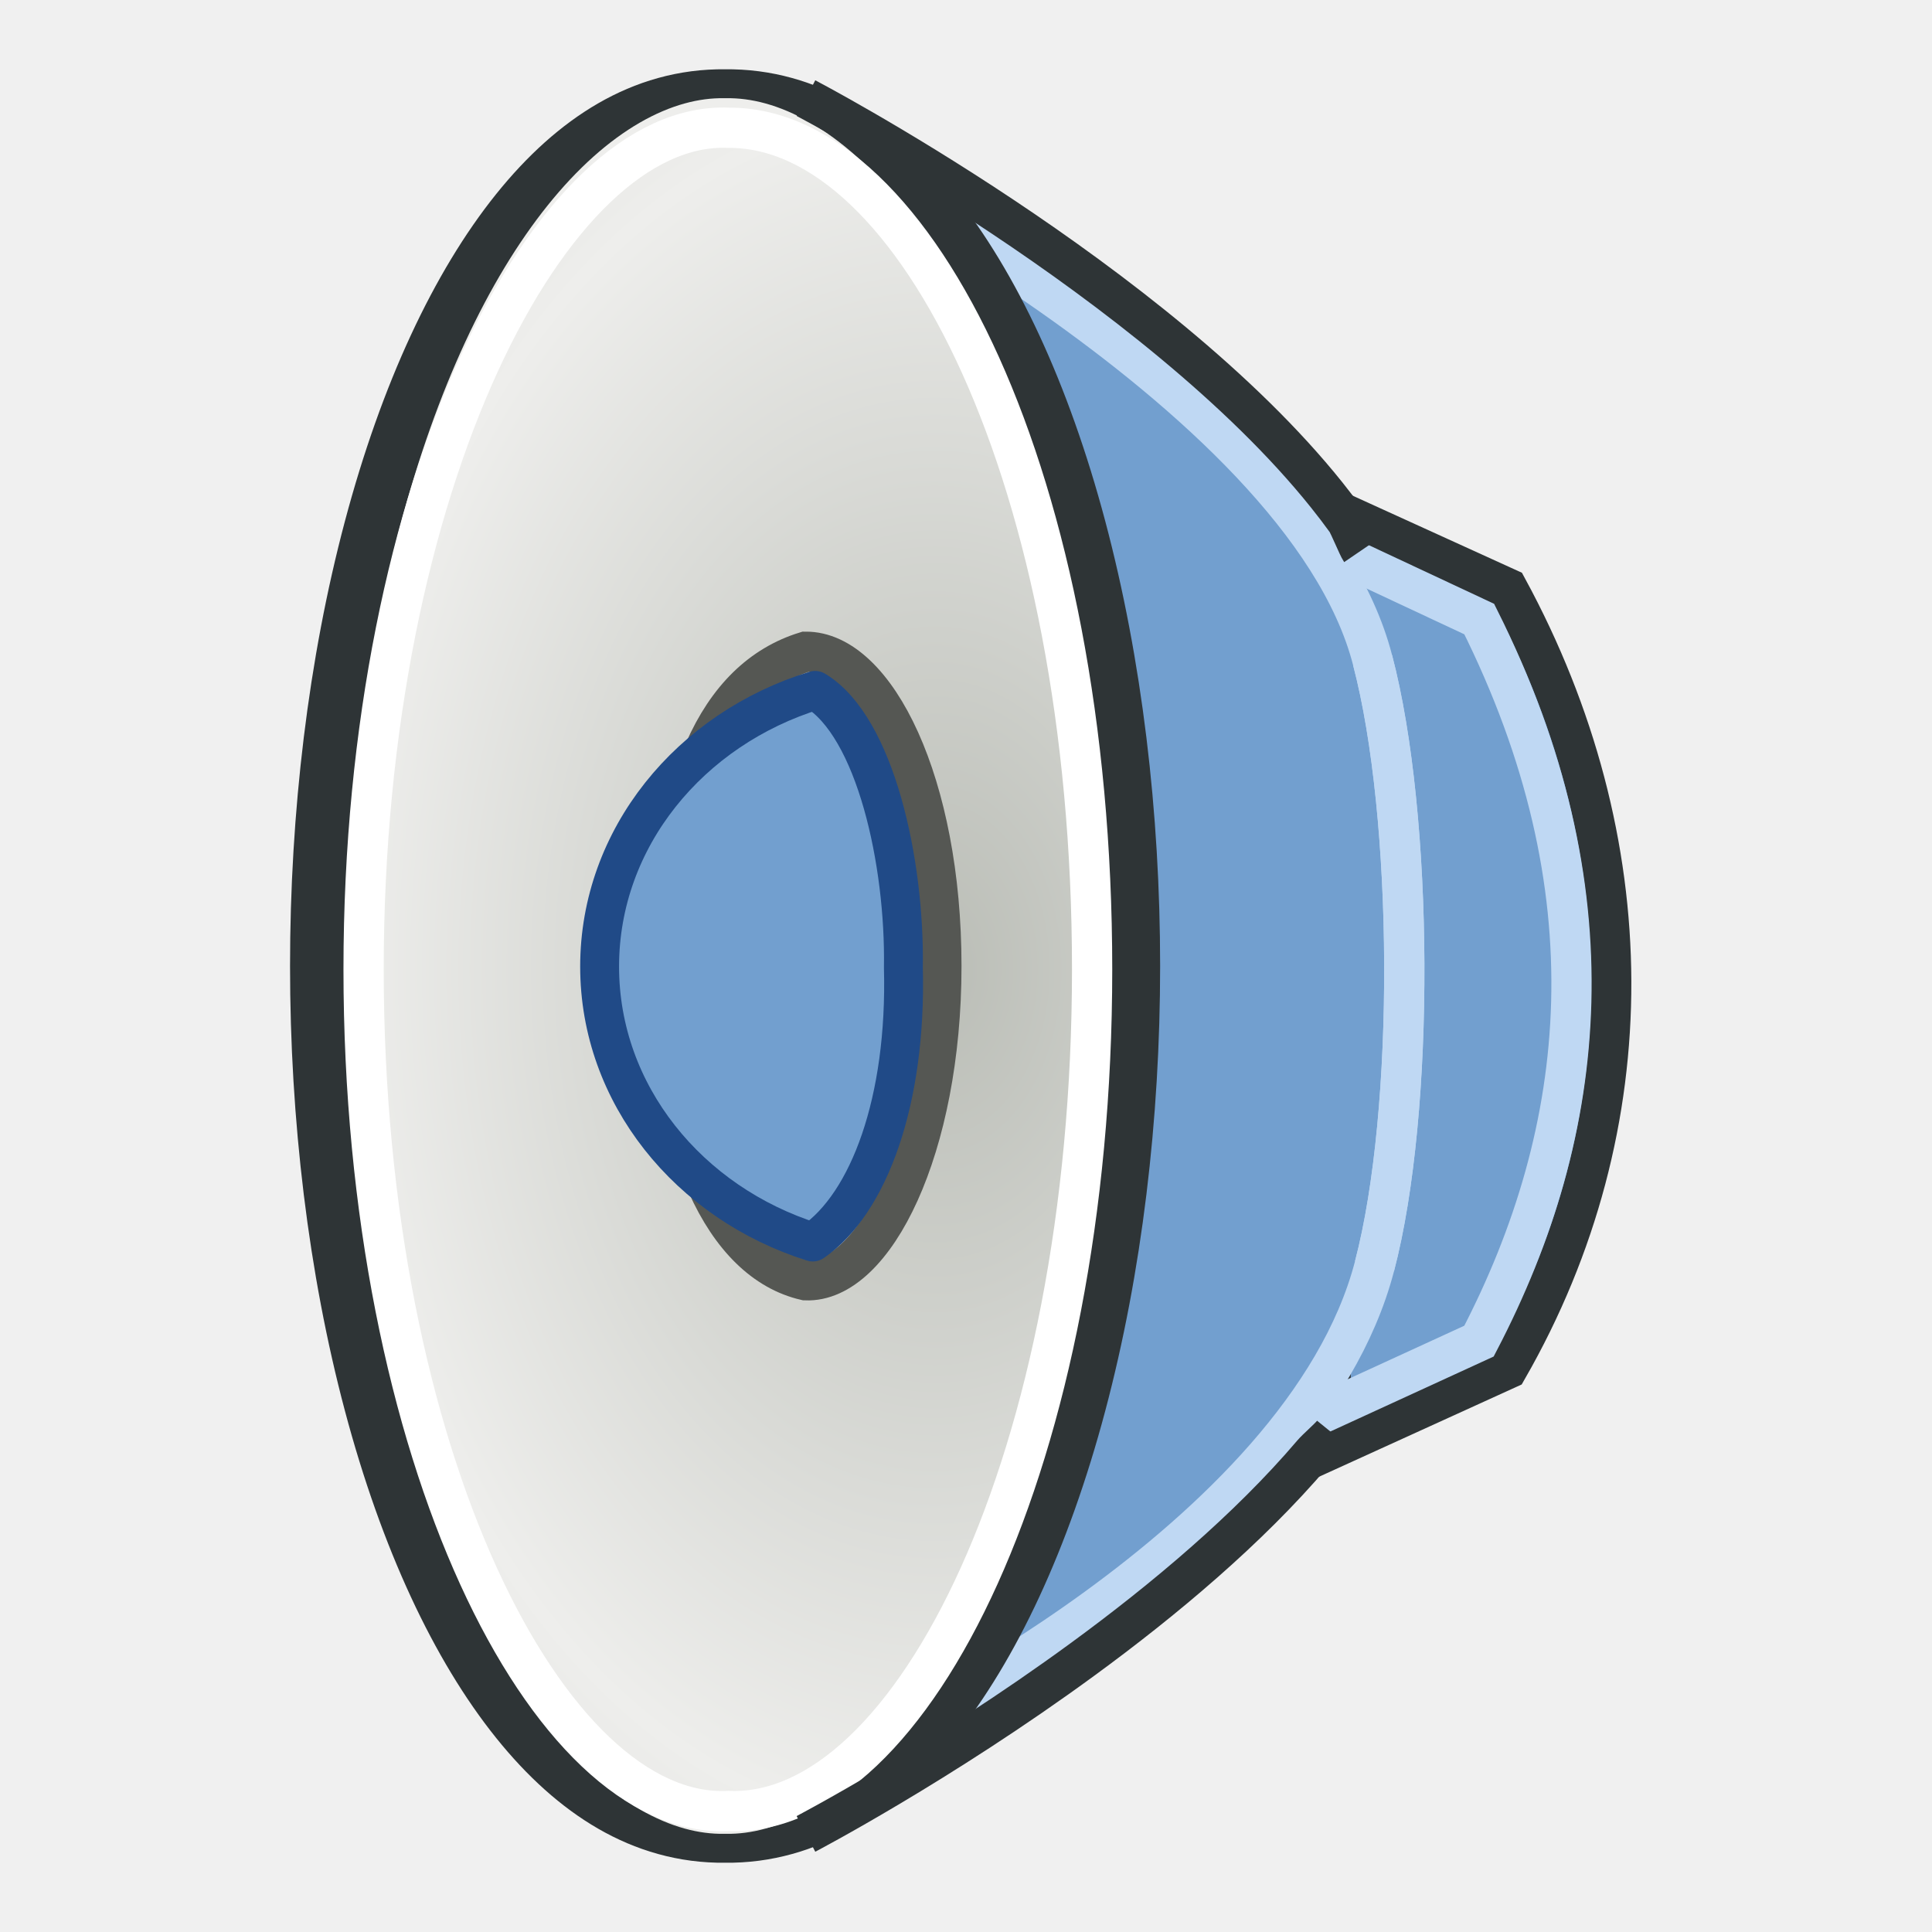
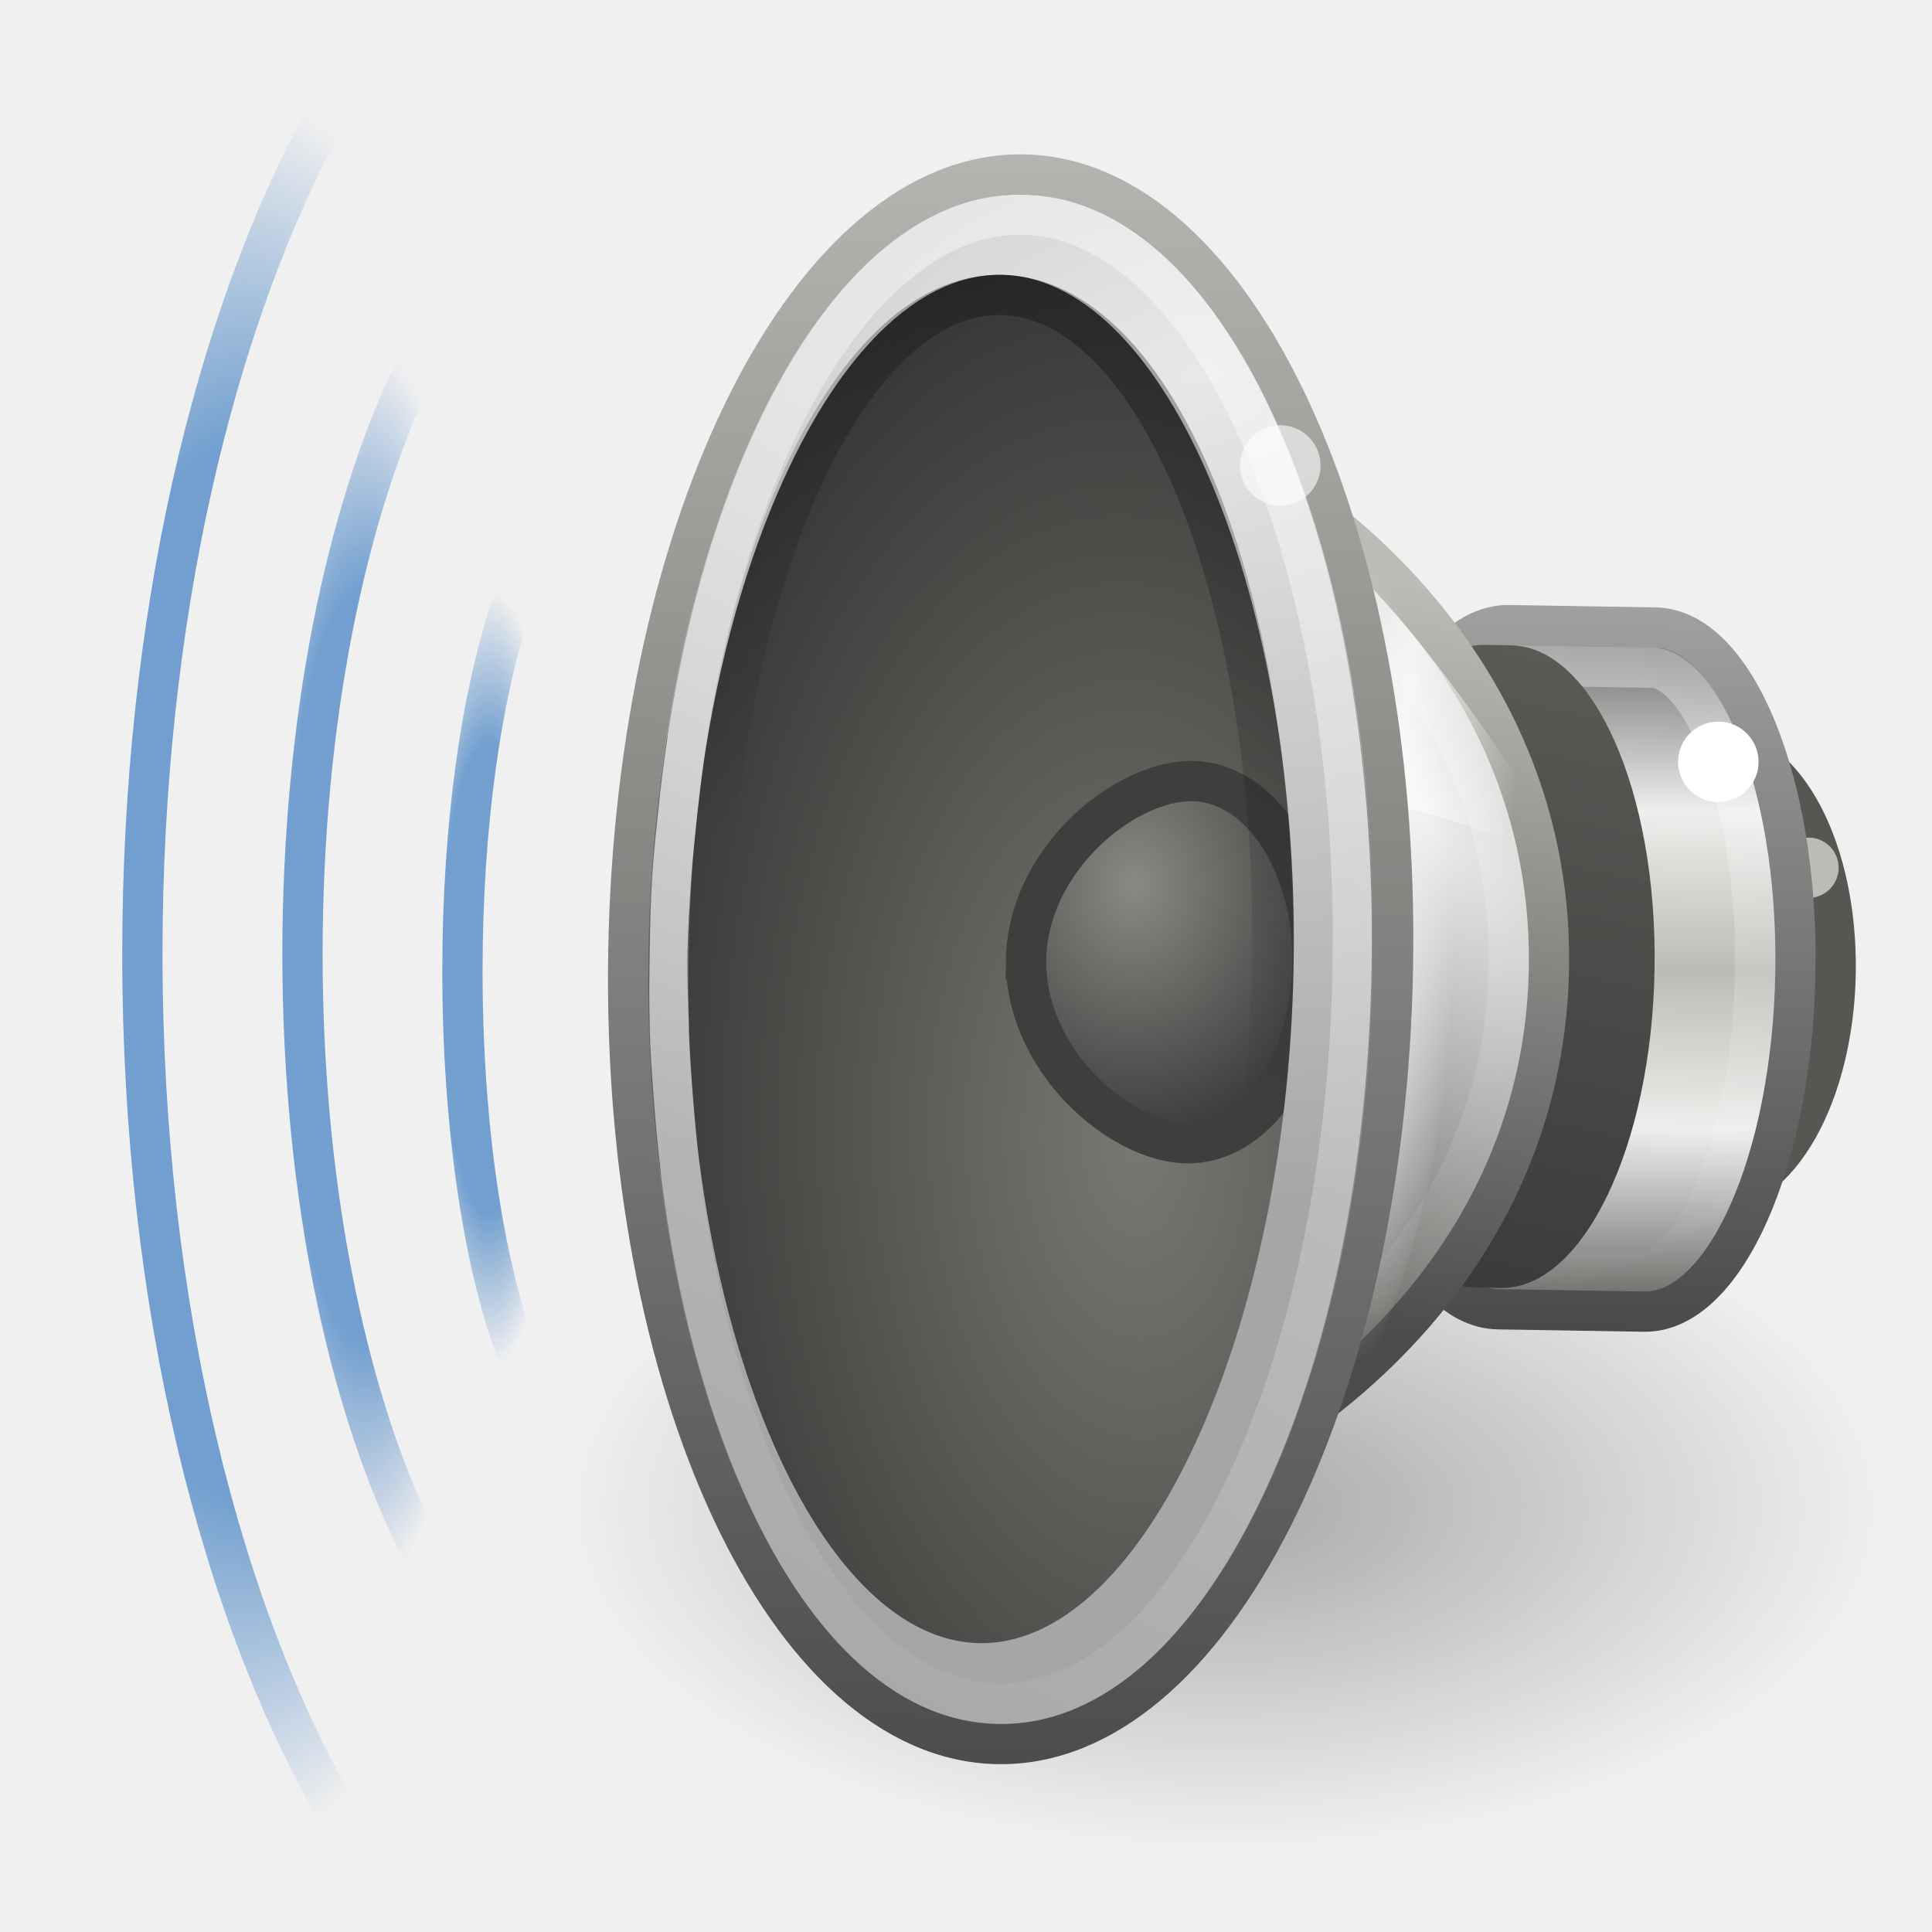
- <svg xmlns="http://www.w3.org/2000/svg" xmlns:xlink="http://www.w3.org/1999/xlink" width="48" height="48" id="svg2643" version="1.0">
-   <defs id="defs2645">
-     <linearGradient id="linearGradient3529">
-       <stop id="stop3531" offset="0" style="stop-color:#fefefe;stop-opacity:1;" />
-       <stop id="stop3533" offset="1" style="stop-color:#e8e7e6;stop-opacity:1;" />
+ <svg xmlns="http://www.w3.org/2000/svg" xmlns:xlink="http://www.w3.org/1999/xlink" version="1.0" width="48" height="48" id="svg6476" viewBox="0 0 48 48">
+   <defs id="defs6478">
+     <linearGradient id="linearGradient17123">
+       <stop id="stop17125" style="stop-color:#000000;stop-opacity:1" offset="0" />
+       <stop id="stop17127" style="stop-color:#000000;stop-opacity:0" offset="1" />
    </linearGradient>
-     <linearGradient id="linearGradient4389">
-       <stop style="stop-color:#555753;stop-opacity:1;" offset="0" id="stop4391" />
-       <stop id="stop4393" offset="1" style="stop-color:#eeeeec;stop-opacity:1;" />
+     <linearGradient id="linearGradient6700">
+       <stop id="stop6702" style="stop-color:#ffffff;stop-opacity:1" offset="0" />
+       <stop id="stop6704" style="stop-color:#ffffff;stop-opacity:0" offset="1" />
    </linearGradient>
-     <linearGradient id="linearGradient4325">
-       <stop id="stop4327" offset="0" style="stop-color:#2e3436;stop-opacity:1;" />
-       <stop style="stop-color:#eeeeec;stop-opacity:1;" offset="1" id="stop4329" />
+     <linearGradient id="linearGradient6628">
+       <stop id="stop6630" style="stop-color:#000000;stop-opacity:1" offset="0" />
+       <stop id="stop6632" style="stop-color:#000000;stop-opacity:0" offset="1" />
    </linearGradient>
-     <linearGradient id="linearGradient21608">
-       <stop style="stop-color:#888a85;stop-opacity:1" offset="0" id="stop21610" />
-       <stop style="stop-color:#2e3436;stop-opacity:1" offset="1" id="stop21612" />
+     <linearGradient id="linearGradient3844">
+       <stop id="stop3846" style="stop-color:#e8e8e8;stop-opacity:1" offset="0" />
+       <stop id="stop3848" style="stop-color:#a5a6a8;stop-opacity:1" offset="1" />
    </linearGradient>
-     <linearGradient id="linearGradient15341">
-       <stop style="stop-color:#888a85;stop-opacity:1" offset="0" id="stop15343" />
-       <stop style="stop-color:#555753;stop-opacity:1" offset="1" id="stop15345" />
+     <linearGradient id="linearGradient6589-510-471-936">
+       <stop id="stop5849" style="stop-color:#878a85;stop-opacity:1" offset="0" />
+       <stop id="stop5851" style="stop-color:#3e3f3d;stop-opacity:1" offset="1" />
    </linearGradient>
-     <linearGradient id="linearGradient6371">
-       <stop style="stop-color:#888a85;stop-opacity:1" offset="0" id="stop6373" />
-       <stop style="stop-color:#d3d7cf;stop-opacity:1;" offset="1" id="stop6375" />
+     <linearGradient id="linearGradient6643">
+       <stop id="stop6645" style="stop-color:#4c4c4c;stop-opacity:1" offset="0" />
+       <stop id="stop6647" style="stop-color:#d3d7cf;stop-opacity:1" offset="1" />
    </linearGradient>
-     <linearGradient id="linearGradient10872">
-       <stop id="stop10874" offset="0" style="stop-color:#888a85;stop-opacity:1" />
-       <stop style="stop-color:#9e9e92;stop-opacity:1;" offset="0.253" id="stop10876" />
-       <stop id="stop10878" offset="1" style="stop-color:#555753;stop-opacity:1" />
+     <linearGradient id="linearGradient4718">
+       <stop id="stop4720" style="stop-color:#767973;stop-opacity:1" offset="0" />
+       <stop id="stop4722" style="stop-color:#202120;stop-opacity:1" offset="1" />
    </linearGradient>
-     <linearGradient id="linearGradient5254">
-       <stop id="stop5256" offset="0" style="stop-color:#707469;stop-opacity:1;" />
-       <stop id="stop5258" offset="1" style="stop-color:#2e3335;stop-opacity:1;" />
+     <linearGradient id="linearGradient6573">
+       <stop id="stop6575" style="stop-color:#ffffff;stop-opacity:1" offset="0" />
+       <stop id="stop6577" style="stop-color:#ffffff;stop-opacity:0" offset="1" />
    </linearGradient>
-     <linearGradient id="linearGradient10055">
-       <stop style="stop-color:#bebebe;stop-opacity:1;" offset="0" id="stop10057" />
-       <stop id="stop10061" offset="0.375" style="stop-color:#e8e8e8;stop-opacity:1;" />
-       <stop style="stop-color:#5c5c5c;stop-opacity:1;" offset="1" id="stop10059" />
+     <linearGradient id="linearGradient6379">
+       <stop id="stop6381" style="stop-color:#ffffff;stop-opacity:0" offset="0" />
+       <stop id="stop21606" style="stop-color:#ffffff;stop-opacity:1" offset="0.5" />
+       <stop id="stop6383" style="stop-color:#ffffff;stop-opacity:0" offset="1" />
    </linearGradient>
-     <linearGradient id="linearGradient4841">
-       <stop id="stop4843" offset="0" style="stop-color:#babdb6;stop-opacity:1;" />
-       <stop style="stop-color:#fcaf3e;stop-opacity:0.941;" offset="0" id="stop4845" />
-       <stop id="stop4847" offset="1" style="stop-color:#babdb6;stop-opacity:1;" />
-       <stop style="stop-color:#eeeeec;stop-opacity:1;" offset="1" id="stop4849" />
+     <linearGradient id="linearGradient6651">
+       <stop id="stop6653" style="stop-color:#ffffff;stop-opacity:1" offset="0" />
+       <stop id="stop6655" style="stop-color:#ffffff;stop-opacity:0" offset="1" />
    </linearGradient>
-     <linearGradient id="linearGradient4809">
-       <stop style="stop-color:#babdb6;stop-opacity:1;" offset="0" id="stop4811" />
-       <stop id="stop4813" offset="0" style="stop-color:#ad7fa8;stop-opacity:1;" />
-       <stop style="stop-color:#babdb6;stop-opacity:1;" offset="1" id="stop4815" />
-       <stop id="stop4817" offset="1" style="stop-color:#eeeeec;stop-opacity:1;" />
+     <linearGradient id="linearGradient5292">
+       <stop id="stop5294" style="stop-color:#4b4b4b;stop-opacity:1" offset="0" />
+       <stop id="stop5296" style="stop-color:#babdb6;stop-opacity:1" offset="1" />
    </linearGradient>
-     <linearGradient id="linearGradient3345">
-       <stop id="stop3347" offset="0" style="stop-color:#babdb6;stop-opacity:1;" />
-       <stop style="stop-color:#729fcf;stop-opacity:1;" offset="0" id="stop3351" />
-       <stop id="stop3355" offset="1" style="stop-color:#babdb6;stop-opacity:1;" />
-       <stop style="stop-color:#eeeeec;stop-opacity:1;" offset="1" id="stop3349" />
+     <linearGradient id="linearGradient6633">
+       <stop id="stop6635" style="stop-color:#eeeeec;stop-opacity:1" offset="0" />
+       <stop id="stop6637" style="stop-color:#61635f;stop-opacity:1" offset="1" />
    </linearGradient>
-     <linearGradient id="linearGradient3223">
-       <stop style="stop-color:#eeeeec;stop-opacity:1;" offset="0" id="stop3225" />
-       <stop style="stop-color:#babdb6;stop-opacity:1;" offset="1" id="stop3227" />
+     <linearGradient id="linearGradient6546-397-668-696-989">
+       <stop id="stop4870" style="stop-color:#383937;stop-opacity:1" offset="0" />
+       <stop id="stop4872" style="stop-color:#595b57;stop-opacity:1" offset="1" />
    </linearGradient>
-     <linearGradient id="linearGradient3503">
-       <stop style="stop-color:#babdb6;stop-opacity:1;" offset="0" id="stop3239" />
-       <stop id="stop3507" offset="1" style="stop-color:#eeeeec;stop-opacity:1;" />
+     <linearGradient id="linearGradient6531">
+       <stop id="stop6533" style="stop-color:#ffffff;stop-opacity:1" offset="0" />
+       <stop id="stop6535" style="stop-color:#ffffff;stop-opacity:0" offset="1" />
    </linearGradient>
-     <radialGradient xlink:href="#linearGradient3503" id="radialGradient3501" cx="22.276" cy="32.249" fx="22.276" fy="32.249" r="20.319" gradientTransform="matrix(1,0,0,0.2366258,0,24.61794)" gradientUnits="userSpaceOnUse" />
-     <radialGradient xlink:href="#linearGradient3503" id="radialGradient3500" gradientUnits="userSpaceOnUse" gradientTransform="matrix(1,0,0,0.2366258,0,24.61794)" cx="22.276" cy="32.249" fx="22.276" fy="32.249" r="20.319" />
-     <radialGradient xlink:href="#linearGradient3503" id="radialGradient3232" gradientUnits="userSpaceOnUse" gradientTransform="matrix(-1.053831,-6.3027391e-8,1.2877417e-8,-0.7232676,47.47493,42.42039)" cx="22.276" cy="21.52" fx="22.276" fy="21.52" r="20.319" spreadMethod="reflect" />
-     <radialGradient xlink:href="#linearGradient3503" id="radialGradient5689" gradientUnits="userSpaceOnUse" gradientTransform="matrix(-1.046908,0,0,0.4796469,270.3786,38.42767)" cx="22.276" cy="32.249" fx="22.276" fy="32.249" r="20.319" />
-     <radialGradient xlink:href="#linearGradient4325" id="radialGradient4359" gradientUnits="userSpaceOnUse" gradientTransform="matrix(-1.053831,-6.3027391e-8,1.2877417e-8,-0.7232676,-52.44726,-106.1479)" spreadMethod="pad" cx="22.276" cy="21.099" fx="22.276" fy="21.099" r="20.319" />
-     <radialGradient xlink:href="#linearGradient3503" id="radialGradient5015" gradientUnits="userSpaceOnUse" gradientTransform="matrix(-1.053831,-6.3027391e-8,1.2877417e-8,-0.7232676,42.72008,-107.8985)" spreadMethod="pad" cx="22.276" cy="21.52" fx="22.276" fy="21.52" r="20.319" />
-     <radialGradient xlink:href="#linearGradient3503" id="radialGradient5062" gradientUnits="userSpaceOnUse" gradientTransform="matrix(-1.053831,-6.3027391e-8,1.2877417e-8,-0.7232676,98.72007,-107.8985)" spreadMethod="pad" cx="22.276" cy="21.52" fx="22.276" fy="21.52" r="20.319" />
-     <radialGradient xlink:href="#linearGradient4325" id="radialGradient5064" gradientUnits="userSpaceOnUse" gradientTransform="matrix(-1.053831,-6.3027391e-8,1.2877417e-8,-0.7232676,98.72007,-107.8985)" spreadMethod="pad" cx="22.276" cy="21.099" fx="22.276" fy="21.099" r="20.319" />
-     <radialGradient xlink:href="#linearGradient4389" id="radialGradient5110" gradientUnits="userSpaceOnUse" gradientTransform="matrix(-1.053831,-6.3027391e-8,1.2877417e-8,-0.7232676,142.7201,-107.8985)" spreadMethod="pad" cx="22.276" cy="21.099" fx="22.276" fy="21.099" r="20.319" />
-     <radialGradient xlink:href="#linearGradient4389" id="radialGradient3863" gradientUnits="userSpaceOnUse" gradientTransform="matrix(-1.053831,-6.3027391e-8,1.2877417e-8,-0.7232676,92.72007,-107.8985)" spreadMethod="pad" cx="22.276" cy="21.099" fx="22.276" fy="21.099" r="20.319" />
-     <radialGradient xlink:href="#linearGradient4389" id="radialGradient3865" gradientUnits="userSpaceOnUse" gradientTransform="matrix(-1.053831,-6.3027391e-8,1.2877417e-8,-0.7232676,92.72007,-107.8985)" spreadMethod="pad" cx="22.276" cy="21.099" fx="22.276" fy="21.099" r="20.319" />
-     <radialGradient xlink:href="#linearGradient4389" id="radialGradient3906" gradientUnits="userSpaceOnUse" gradientTransform="matrix(-1.053831,-6.3027391e-8,1.2877417e-8,-0.7232676,92.72007,-107.8985)" spreadMethod="pad" cx="22.276" cy="21.099" fx="22.276" fy="21.099" r="20.319" />
-     <radialGradient xlink:href="#linearGradient3345" id="radialGradient5554" gradientUnits="userSpaceOnUse" gradientTransform="matrix(-1.053831,-6.3027391e-8,1.2877417e-8,-0.7232676,97.72546,40.41907)" spreadMethod="pad" cx="22.276" cy="21.52" fx="22.276" fy="21.52" r="20.319" />
-     <radialGradient xlink:href="#linearGradient3503" id="radialGradient8512" gradientUnits="userSpaceOnUse" gradientTransform="matrix(-1.053831,-6.3027391e-8,1.2877417e-8,-0.7232676,97.72545,40.29406)" spreadMethod="reflect" cx="22.276" cy="21.52" fx="22.276" fy="21.52" r="20.319" />
+     <linearGradient id="linearGradient3858">
+       <stop id="stop3860" style="stop-color:#a0a0a0;stop-opacity:1" offset="0" />
+       <stop id="stop3862" style="stop-color:#4a4a4a;stop-opacity:1" offset="1" />
+     </linearGradient>
+     <linearGradient id="linearGradient5262">
+       <stop id="stop5264" style="stop-color:#babdb6;stop-opacity:1" offset="0" />
+       <stop id="stop5266" style="stop-color:#eeeeec;stop-opacity:1" offset="0.437" />
+       <stop id="stop5268" style="stop-color:#555753;stop-opacity:1" offset="1" />
+     </linearGradient>
+     <radialGradient cx="11.402" cy="36.863" r="10.695" fx="11.402" fy="36.863" id="radialGradient2484" xlink:href="#linearGradient17123" gradientUnits="userSpaceOnUse" gradientTransform="matrix(-1.536591,0,0,0.7999924,44.95418,7.953973)" />
+     <linearGradient x1="16.79" y1="21.27" x2="29.694" y2="46.259" id="linearGradient2518" xlink:href="#linearGradient6700" gradientUnits="userSpaceOnUse" gradientTransform="matrix(-1.096632,-0.01771301,-0.01803926,1.116835,50.28695,-6.921553)" />
+     <linearGradient x1="23.238" y1="12.159" x2="29.893" y2="26.354" id="linearGradient2522" xlink:href="#linearGradient6628" gradientUnits="userSpaceOnUse" gradientTransform="matrix(-0.903108,-0.01458715,-0.01608909,0.9960965,44.84606,-3.63541)" />
+     <radialGradient cx="30.685" cy="42.261" r="8.228" fx="30.685" fy="42.261" id="radialGradient2525" xlink:href="#linearGradient3844" gradientUnits="userSpaceOnUse" gradientTransform="matrix(-3.987999,0.05259819,0.04086024,-2.529706,147.2701,114.6096)" />
+     <radialGradient cx="20.884" cy="20.434" r="4" fx="20.884" fy="20.434" id="radialGradient2528" xlink:href="#linearGradient6589-510-471-936" gradientUnits="userSpaceOnUse" gradientTransform="matrix(-1.309223,-0.02114677,-0.02520207,1.56029,53.02332,-9.456514)" />
+     <radialGradient cx="23.165" cy="30.233" r="8.189" fx="23.165" fy="30.233" id="radialGradient2531" xlink:href="#linearGradient4718" gradientUnits="userSpaceOnUse" gradientTransform="matrix(-2.094629,0.06935096,0.1209478,3.677939,70.05799,-84.44546)" />
+     <linearGradient x1="33.431" y1="45.052" x2="33.431" y2="0.31" id="linearGradient2533" xlink:href="#linearGradient6643" gradientUnits="userSpaceOnUse" gradientTransform="matrix(-1.225646,-0.01979688,-0.01901434,1.177205,53.5718,-8.555509)" />
+     <linearGradient x1="19.24" y1="4.811" x2="11.324" y2="35.458" id="linearGradient2536" xlink:href="#linearGradient6573" gradientUnits="userSpaceOnUse" gradientTransform="matrix(-0.9032913,-0.01459006,-0.01406615,0.8708542,41.55055,4.983276)" />
+     <linearGradient x1="20.226" y1="20.334" x2="11.438" y2="21.75" id="linearGradient2539" xlink:href="#linearGradient6379" gradientUnits="userSpaceOnUse" gradientTransform="matrix(-0.6665798,-0.01076669,-0.01615005,0.9998695,42.49417,-0.8409541)" />
+     <radialGradient cx="23.987" cy="27.053" r="7.75" fx="23.987" fy="27.053" id="radialGradient2542" xlink:href="#linearGradient6651" gradientUnits="userSpaceOnUse" gradientTransform="matrix(0.3217342,0.00519671,0.02079234,-1.287278,22.31825,58.67044)" />
+     <radialGradient cx="9.32" cy="18.817" r="12.5" fx="9.32" fy="18.817" id="radialGradient2545" xlink:href="#linearGradient6633" gradientUnits="userSpaceOnUse" gradientTransform="matrix(-0.7215875,0.5105606,0.908924,1.193324,22.07189,-6.879863)" />
+     <linearGradient x1="7.75" y1="33.047" x2="4.643" y2="12.064" id="linearGradient2547" xlink:href="#linearGradient5292" gradientUnits="userSpaceOnUse" gradientTransform="matrix(-0.9113395,-0.01472014,-0.01419247,0.8786732,41.70222,4.813647)" />
+     <linearGradient x1="80.693" y1="31.561" x2="77.125" y2="14" id="linearGradient2550" xlink:href="#linearGradient6546-397-668-696-989" gradientUnits="userSpaceOnUse" gradientTransform="matrix(-0.9998696,-0.01615006,-0.01615006,0.9998696,114.4363,3.321449)" />
+     <linearGradient x1="9.883" y1="14.051" x2="5.101" y2="30.001" id="linearGradient2553" xlink:href="#linearGradient6531" gradientUnits="userSpaceOnUse" gradientTransform="matrix(-0.8936334,-0.01443412,-0.01615005,0.9998695,43.18,2.170515)" />
+     <linearGradient x1="102.357" y1="-41.092" x2="82.681" y2="-41.092" id="linearGradient2556" xlink:href="#linearGradient5262" gradientUnits="userSpaceOnUse" gradientTransform="matrix(-0.00739407,0.4577748,0.4322296,0.00698141,57.07212,-22.46882)" spreadMethod="reflect" />
+     <linearGradient x1="84.426" y1="8.293" x2="102.426" y2="8.293" id="linearGradient2558" xlink:href="#linearGradient3858" gradientUnits="userSpaceOnUse" gradientTransform="matrix(-0.01615006,0.9998696,0.9998696,0.01615006,29.37024,-69.48784)" />
+     <linearGradient id="linearGradient6958">
+       <stop id="stop6960" offset="0" style="stop-color:#729fcf;stop-opacity:1;" />
+       <stop id="stop6966" offset="0.6" style="stop-color:#729fcf;stop-opacity:1;" />
+       <stop id="stop6962" offset="1" style="stop-color:#729fcf;stop-opacity:0;" />
+     </linearGradient>
+     <radialGradient cx="72.496" cy="22.844" fx="72.496" fy="22.844" gradientTransform="matrix(-1.606302,0,0,4.508895,122.5061,-78.87489)" gradientUnits="userSpaceOnUse" id="radialGradient6968" r="4.82" xlink:href="#linearGradient6958" />
+     <radialGradient cx="70.531" cy="22.734" fx="70.531" fy="22.734" gradientTransform="matrix(-0.9341448,0,0,4.313723,74.93447,-74.07853)" gradientUnits="userSpaceOnUse" id="radialGradient6976" r="3.598" xlink:href="#linearGradient6958" />
+     <radialGradient cx="60.641" cy="22.656" fx="60.641" fy="22.656" gradientTransform="matrix(-0.758431,0,0,3.696354,58.138,-59.42906)" gradientUnits="userSpaceOnUse" id="radialGradient6984" r="2.619" xlink:href="#linearGradient6958" />
  </defs>
-   <g id="layer1">
-     <g id="g8490" transform="matrix(0,-1,-1,0,47.95837,98.3346)">
-       <path id="path8492" d="M 64.326,10.506 C 70.397,7.024 77.469,7.114 83.719,10.506 L 85.719,14.899 L 62.326,14.899 L 64.326,10.506 z" style="fill:#729fcf;fill-opacity:1;fill-rule:nonzero;stroke:#2e3436;stroke-width:1;stroke-linecap:butt;stroke-linejoin:miter;marker:none;marker-start:none;marker-mid:none;marker-end:none;stroke-miterlimit:4;stroke-dashoffset:0;stroke-opacity:1;visibility:visible;display:inline;overflow:visible;enable-background:accumulate" />
-       <path d="M 95.897,27.935 C 95.897,27.935 91.35,19.248 86.036,14.996 C 85.825,14.827 85.613,14.666 85.401,14.512 C 84.898,14.149 84.391,13.829 83.881,13.564 C 83.312,13.268 82.741,13.039 82.17,12.892 C 78.287,11.872 70.454,11.829 66.581,12.846 C 65.741,13.065 64.899,13.457 64.068,13.978 C 63.443,14.369 62.824,14.833 62.218,15.35 C 60.346,16.943 58.589,19.038 57.11,21.06 C 54.513,24.609 52.772,27.935 52.772,27.935" style="fill:none;fill-opacity:1;fill-rule:evenodd;stroke:none;stroke-width:1px;stroke-linecap:butt;stroke-linejoin:miter;stroke-opacity:1" id="path8494" />
-       <path style="fill:none;fill-opacity:1;fill-rule:nonzero;stroke:#bfd8f3;stroke-width:1;stroke-linecap:butt;stroke-linejoin:miter;marker:none;marker-start:none;marker-mid:none;marker-end:none;stroke-miterlimit:4;stroke-dashoffset:0;stroke-opacity:1;visibility:visible;display:inline;overflow:visible;enable-background:accumulate" d="M 62.827,15.979 L 65.015,11.213 C 70.276,8.47 76.235,7.846 82.954,11.207 L 84.922,15.411" id="path8496" />
-       <path d="M 95.002,28.524 C 95.002,28.524 88.694,15.595 81.931,13.856 C 78.048,12.836 70.746,12.793 66.872,13.81 C 60.028,15.595 55.033,26.274 55.033,26.274" style="fill:#729fcf;fill-opacity:1;fill-rule:evenodd;stroke:#bfd8f3;stroke-width:1px;stroke-linecap:butt;stroke-linejoin:miter;stroke-opacity:1" id="path8498" />
-       <path transform="matrix(1.046908,0,0,2.027027,51.01285,-35.40961)" d="M 43.214,32.241 A 20.938,4.955 0 1 1 1.339,32.241 A 20.938,4.955 0 1 1 43.214,32.241 z" id="path8500" style="fill:#eeeeec;fill-opacity:1;fill-rule:nonzero;stroke:#2e3436;stroke-width:0.686;stroke-linecap:butt;stroke-linejoin:miter;marker:none;marker-start:none;marker-mid:none;marker-end:none;stroke-miterlimit:4;stroke-dasharray:none;stroke-dashoffset:0;stroke-opacity:1;visibility:visible;display:inline;overflow:visible;enable-background:accumulate" />
-       <path id="path8502" d="M 95.16,29.859 C 95.349,34.267 86.35,38.925 74.251,38.925 C 62.151,38.925 53.12,34.331 53.341,29.859 C 53.152,25.293 62.151,20.825 74.251,20.825 C 86.35,20.825 95.192,25.198 95.16,29.859 z" style="fill:url(#radialGradient8512);fill-opacity:1;fill-rule:nonzero;stroke:#ffffff;stroke-width:1;stroke-linecap:butt;stroke-linejoin:miter;marker:none;marker-start:none;marker-mid:none;marker-end:none;stroke-miterlimit:4;stroke-dashoffset:0;stroke-opacity:1;visibility:visible;display:inline;overflow:visible;enable-background:accumulate" />
-       <path style="fill:none;fill-opacity:1;fill-rule:nonzero;stroke:#555753;stroke-width:1;stroke-linecap:butt;stroke-linejoin:miter;marker:none;marker-start:none;marker-mid:none;marker-end:none;stroke-miterlimit:4;stroke-dasharray:none;stroke-dashoffset:0;stroke-opacity:1;visibility:visible;display:inline;overflow:visible;enable-background:accumulate" d="M 82.142,27.944 C 81.468,30.132 78.853,31.329 74.335,31.329 C 69.816,31.329 66.986,29.952 66.527,27.944 C 66.456,26.239 69.816,24.57 74.335,24.57 C 78.853,24.57 82.154,26.204 82.142,27.944 z" id="path8504" />
-       <path style="fill:#729fcf;fill-opacity:1;fill-rule:nonzero;stroke:#204a87;stroke-width:0.966;stroke-linecap:butt;stroke-linejoin:round;marker:none;marker-start:none;marker-mid:none;marker-end:none;stroke-miterlimit:4;stroke-dashoffset:0;stroke-opacity:1;visibility:visible;display:inline;overflow:visible;enable-background:accumulate" d="M 67.477,27.765 C 68.447,30.844 71.146,33.061 74.32,33.061 C 77.515,33.061 80.227,30.816 81.182,27.707 C 80.281,26.207 76.901,25.471 74.291,25.514 C 70.987,25.428 68.435,26.373 67.477,27.765 z" id="path8506" />
-       <path id="path8508" style="fill:none;fill-opacity:1;fill-rule:evenodd;stroke:#2e3436;stroke-width:1px;stroke-linecap:butt;stroke-linejoin:miter;stroke-opacity:1" d="M 62.722,14.847 C 62.595,14.95 62.344,15.243 62.218,15.35 C 60.346,16.943 58.589,19.038 57.11,21.06 C 54.513,24.609 52.772,27.935 52.772,27.935 M 95.897,27.935 C 95.897,27.935 91.35,19.248 86.036,14.996 C 85.825,14.827 85.613,14.666 85.401,14.512 C 85.3,14.439 84.752,14.219 84.651,14.15" />
-       <path id="path8510" style="fill:none;fill-opacity:1;fill-rule:evenodd;stroke:#bfd8f3;stroke-width:1px;stroke-linecap:butt;stroke-linejoin:miter;stroke-opacity:1" d="M 81.931,13.856 C 78.048,12.836 70.746,12.793 66.872,13.81" />
-     </g>
+   <g id="g4752" transform="translate(3.016432)">
+     <path style="display:inline;opacity:0.3;fill:url(#radialGradient2484);fill-opacity:1;stroke:none" id="path16236" d="m 11,37.444 c 0,4.725 7.358,8.556 16.434,8.556 9.076,0 16.434,-3.831 16.434,-8.556 0,-4.725 -7.358,-8.556 -16.434,-8.556 C 18.358,28.888 11,32.719 11,37.444 Z" />
+     <path style="fill:#2e3436;fill-opacity:1;stroke:#555753;stroke-width:1;stroke-linecap:round;stroke-linejoin:miter;stroke-miterlimit:4;stroke-dasharray:none;stroke-dashoffset:0;stroke-opacity:1" id="path5330" d="m 36.591,24.067 c -0.049,3.037 1.254,5.521 2.911,5.548 1.657,0.027 3.039,-2.414 3.088,-5.451 0.049,-3.037 -1.254,-5.521 -2.911,-5.548 -1.657,-0.027 -3.039,2.414 -3.088,5.451 z" />
+     <path style="display:inline;fill:#babdb6;fill-opacity:1;stroke:none" id="path6659" d="m 41.164,21.547 c -0.007,0.414 0.324,0.755 0.738,0.762 0.414,0.007 0.755,-0.324 0.762,-0.738 0.007,-0.414 -0.324,-0.755 -0.738,-0.762 -0.414,-0.007 -0.755,0.324 -0.762,0.738 z" />
+     <path style="display:inline;overflow:visible;visibility:visible;fill:url(#linearGradient2556);fill-opacity:1;fill-rule:nonzero;stroke:url(#linearGradient2558);stroke-width:1;stroke-linecap:butt;stroke-linejoin:miter;stroke-miterlimit:4;stroke-dasharray:none;stroke-dashoffset:0;stroke-opacity:1;marker:none;enable-background:accumulate" id="path2766" d="m 38.103,15.59 c 2.001,0.032 3.563,3.866 3.487,8.557 -0.076,4.691 -1.761,8.473 -3.762,8.44 l -3.625,-0.059 c -2.001,-0.032 -3.563,-3.866 -3.487,-8.557 0.076,-4.691 1.761,-8.473 3.762,-8.44 z" />
+     <path style="display:inline;opacity:0.4;fill:none;stroke:url(#linearGradient2553);stroke-width:1;stroke-linecap:round;stroke-linejoin:miter;stroke-miterlimit:4;stroke-dasharray:none;stroke-dashoffset:0;stroke-opacity:1" id="path5556" d="m 38.031,16.589 c 0.47,0.008 1.123,0.564 1.673,1.934 0.55,1.369 0.923,3.391 0.887,5.609 -0.036,2.218 -0.474,4.226 -1.068,5.577 -0.594,1.351 -1.264,1.886 -1.734,1.878 l -3.575,-0.058 c -0.47,-0.008 -1.123,-0.564 -1.673,-1.934 -0.55,-1.369 -0.923,-3.391 -0.887,-5.609 0.036,-2.218 0.474,-4.226 1.068,-5.577 0.594,-1.351 1.264,-1.886 1.734,-1.878 z" />
+     <path style="display:inline;fill:url(#linearGradient2550);fill-opacity:1;stroke:none" id="path6556" d="m 34.524,16.033 c 2.04,0.033 3.639,3.636 3.567,8.043 -0.071,4.407 -1.785,7.957 -3.825,7.924 L 33.628,31.989 c -2.04,-0.033 -3.639,-3.636 -3.567,-8.043 0.071,-4.407 1.785,-7.957 3.825,-7.924 z" />
+     <path style="fill:url(#radialGradient2545);fill-opacity:1;stroke:url(#linearGradient2547);stroke-width:1;stroke-linecap:round;stroke-linejoin:miter;stroke-miterlimit:4;stroke-dasharray:none;stroke-dashoffset:0;stroke-opacity:1" id="path1871" d="M 35.466,24.049 C 35.317,33.275 26.046,38.399 20.359,38.307 16.422,38.243 13.465,31.698 13.594,23.696 13.723,15.693 16.89,9.247 20.827,9.31 26.515,9.402 35.615,14.823 35.466,24.049 Z" />
+     <path style="display:inline;fill:url(#radialGradient2542);fill-opacity:1;stroke:none" id="path6649" d="m 12.594,23.679 c -0.152,9.388 4.314,17.072 9.974,17.163 5.66,0.091 10.372,-7.445 10.523,-16.832 C 33.243,14.623 28.778,6.939 23.117,6.847 17.457,6.756 12.746,14.292 12.594,23.679 Z" />
+     <path style="display:inline;opacity:0.734;fill:url(#linearGradient2539);fill-opacity:1;fill-rule:evenodd;stroke:none" id="path6639" d="m 28.256,12.229 c 2.56,1.436 5.398,5.361 7.875,9.33 -2.681,-1.17 -5.459,-2.049 -7.971,-1.879 z" />
+     <path style="display:inline;opacity:0.4;fill:none;stroke:url(#linearGradient2536);stroke-width:1;stroke-linecap:round;stroke-linejoin:miter;stroke-miterlimit:4;stroke-dasharray:none;stroke-dashoffset:0;stroke-opacity:1" id="path6567" d="m 20.853,10.311 c 2.525,0.041 6.054,1.346 8.834,3.709 2.781,2.362 4.849,5.723 4.779,10.013 -0.069,4.29 -2.245,7.582 -5.1,9.853 -2.855,2.271 -6.424,3.462 -8.949,3.421 -1.429,-0.023 -2.9,-1.304 -4.033,-3.767 -1.133,-2.463 -1.852,-5.971 -1.789,-9.829 0.062,-3.857 0.894,-7.341 2.106,-9.766 1.212,-2.425 2.723,-3.658 4.153,-3.635 z" />
+     <path style="fill:url(#radialGradient2531);fill-opacity:1;stroke:url(#linearGradient2533);stroke-width:1;stroke-linecap:round;stroke-linejoin:miter;stroke-miterlimit:4;stroke-dasharray:none;stroke-dashoffset:0;stroke-opacity:1" id="path1873" d="m 12.594,23.679 c -0.174,10.768 3.938,19.566 9.184,19.651 5.246,0.085 9.64,-8.576 9.814,-19.344 C 31.766,13.218 27.654,4.42 22.408,4.335 17.162,4.251 12.768,12.911 12.594,23.679 Z" />
+     <path style="fill:url(#radialGradient2528);fill-opacity:1;stroke:#3e3f3d;stroke-width:1;stroke-linecap:round;stroke-linejoin:miter;stroke-miterlimit:4;stroke-dashoffset:0;stroke-opacity:1" id="path3672" d="m 22.477,23.839 c -0.04,2.484 2.31,4.538 3.993,4.565 1.683,0.027 3.082,-1.966 3.122,-4.45 0.04,-2.484 -1.293,-4.521 -2.977,-4.549 -1.683,-0.027 -4.098,1.95 -4.139,4.434 z" />
+     <path style="display:inline;fill:url(#radialGradient2525);fill-opacity:1;stroke:none" id="path6605" d="m 22.4,4.835 c 2.632,0.043 4.821,2.328 6.345,5.791 1.524,3.463 2.399,8.182 2.316,13.352 -0.083,5.169 -1.111,9.858 -2.746,13.27 -1.635,3.412 -3.896,5.625 -6.529,5.583 -2.632,-0.043 -4.821,-2.328 -6.345,-5.791 -0.952,-2.164 -1.659,-4.839 -2.031,-7.784 -0.012,-0.093 -0.016,-0.188 -0.027,-0.282 -0.067,-0.568 -0.117,-1.134 -0.16,-1.722 -0.042,-0.547 -0.08,-1.094 -0.098,-1.658 -9.62e-4,-0.031 0.002,-0.063 0.002,-0.094 -0.018,-0.596 -0.012,-1.201 -0.002,-1.813 0.01,-0.644 0.021,-1.279 0.062,-1.905 0.035,-0.556 0.095,-1.113 0.152,-1.654 0.061,-0.586 0.13,-1.15 0.215,-1.715 0.015,-0.095 0.02,-0.186 0.036,-0.281 0.467,-2.932 1.259,-5.582 2.281,-7.714 1.635,-3.412 3.896,-5.625 6.529,-5.583 z m -0.532,1.992 c -1.922,-0.031 -3.808,1.704 -5.265,4.759 -0.91,1.909 -1.647,4.309 -2.082,6.999 -0.087,0.538 -0.151,1.093 -0.214,1.653 -0.056,0.525 -0.116,1.052 -0.151,1.592 -0.042,0.62 -0.082,1.235 -0.093,1.874 -0.01,0.596 0.016,1.171 0.034,1.751 0.001,0.041 -0.003,0.084 -0.002,0.125 0.019,0.537 0.058,1.074 0.099,1.596 0.045,0.562 0.091,1.119 0.161,1.659 0.348,2.702 1.007,5.124 1.855,7.062 1.357,3.1 3.187,4.896 5.109,4.927 1.922,0.031 3.808,-1.704 5.265,-4.759 1.457,-3.055 2.463,-7.351 2.54,-12.117 0.077,-4.765 -0.79,-9.092 -2.147,-12.193 C 25.619,8.653 23.79,6.858 21.868,6.827 Z" />
+     <path style="display:inline;opacity:0.3;fill:none;stroke:url(#linearGradient2522);stroke-width:1;stroke-linecap:round;stroke-linejoin:miter;stroke-miterlimit:4;stroke-dasharray:none;stroke-dashoffset:0;stroke-opacity:1" id="path6615" d="m 14.594,23.712 c -0.147,9.112 2.867,16.548 6.733,16.611 3.865,0.062 7.118,-7.273 7.266,-16.385 C 28.739,14.826 25.725,7.389 21.86,7.327 17.994,7.264 14.741,14.6 14.594,23.712 Z" />
+     <path style="display:inline;fill:#ffffff;fill-opacity:1;stroke:none" id="path6661" d="m 38.675,18.912 c -0.009,0.552 0.432,1.007 0.984,1.016 0.552,0.009 1.007,-0.432 1.016,-0.984 0.009,-0.552 -0.432,-1.007 -0.984,-1.016 -0.552,-0.009 -1.007,0.432 -1.016,0.984 z" />
+     <path style="display:inline;opacity:0.4;fill:none;stroke:url(#linearGradient2518);stroke-width:1;stroke-linecap:round;stroke-linejoin:miter;stroke-miterlimit:4;stroke-dasharray:none;stroke-dashoffset:0;stroke-opacity:1" id="path6698" d="m 13.594,23.696 c -0.165,10.216 3.506,18.559 8.2,18.635 4.694,0.076 8.633,-8.144 8.798,-18.36 C 30.757,13.754 27.086,5.411 22.392,5.335 17.698,5.259 13.759,13.48 13.594,23.696 Z" />
+     <path style="display:inline;opacity:0.6;fill:#ffffff;fill-opacity:1;stroke:none" id="path5501" d="m 27.792,11.548 c -0.009,0.552 0.432,1.007 0.984,1.016 0.552,0.009 1.007,-0.432 1.016,-0.984 0.009,-0.552 -0.432,-1.007 -0.984,-1.016 -0.552,-0.009 -1.007,0.432 -1.016,0.984 z" />
  </g>
+   <path d="M 8.575,45.359 C 5.506,40.258 3.537,32.45 3.537,23.704 c 0,-8.283 1.761,-15.715 4.555,-20.813" id="path25249" style="display:inline;fill:none;stroke:url(#radialGradient6968);stroke-width:1;stroke-linecap:round;stroke-linejoin:round;stroke-miterlimit:4;stroke-dasharray:none;stroke-dashoffset:1.2;stroke-opacity:1" />
+   <path d="M 10.581,38.74 C 8.715,35.212 7.515,29.799 7.515,23.704 c 0,-5.762 1.066,-10.933 2.76,-14.462" id="path21632" style="display:inline;fill:none;stroke:url(#radialGradient6976);stroke-width:1;stroke-linecap:round;stroke-linejoin:round;stroke-miterlimit:4;stroke-dasharray:none;stroke-dashoffset:1.2;stroke-opacity:1" />
+   <path d="m 12.804,33.499 c -0.802,-2.18 -1.315,-5.571 -1.315,-9.374 0,-3.598 0.464,-6.808 1.193,-8.991" id="path27920" style="display:inline;fill:none;stroke:url(#radialGradient6984);stroke-width:1;stroke-linecap:round;stroke-linejoin:round;stroke-miterlimit:4;stroke-dasharray:none;stroke-dashoffset:1.2;stroke-opacity:1" />
</svg>
